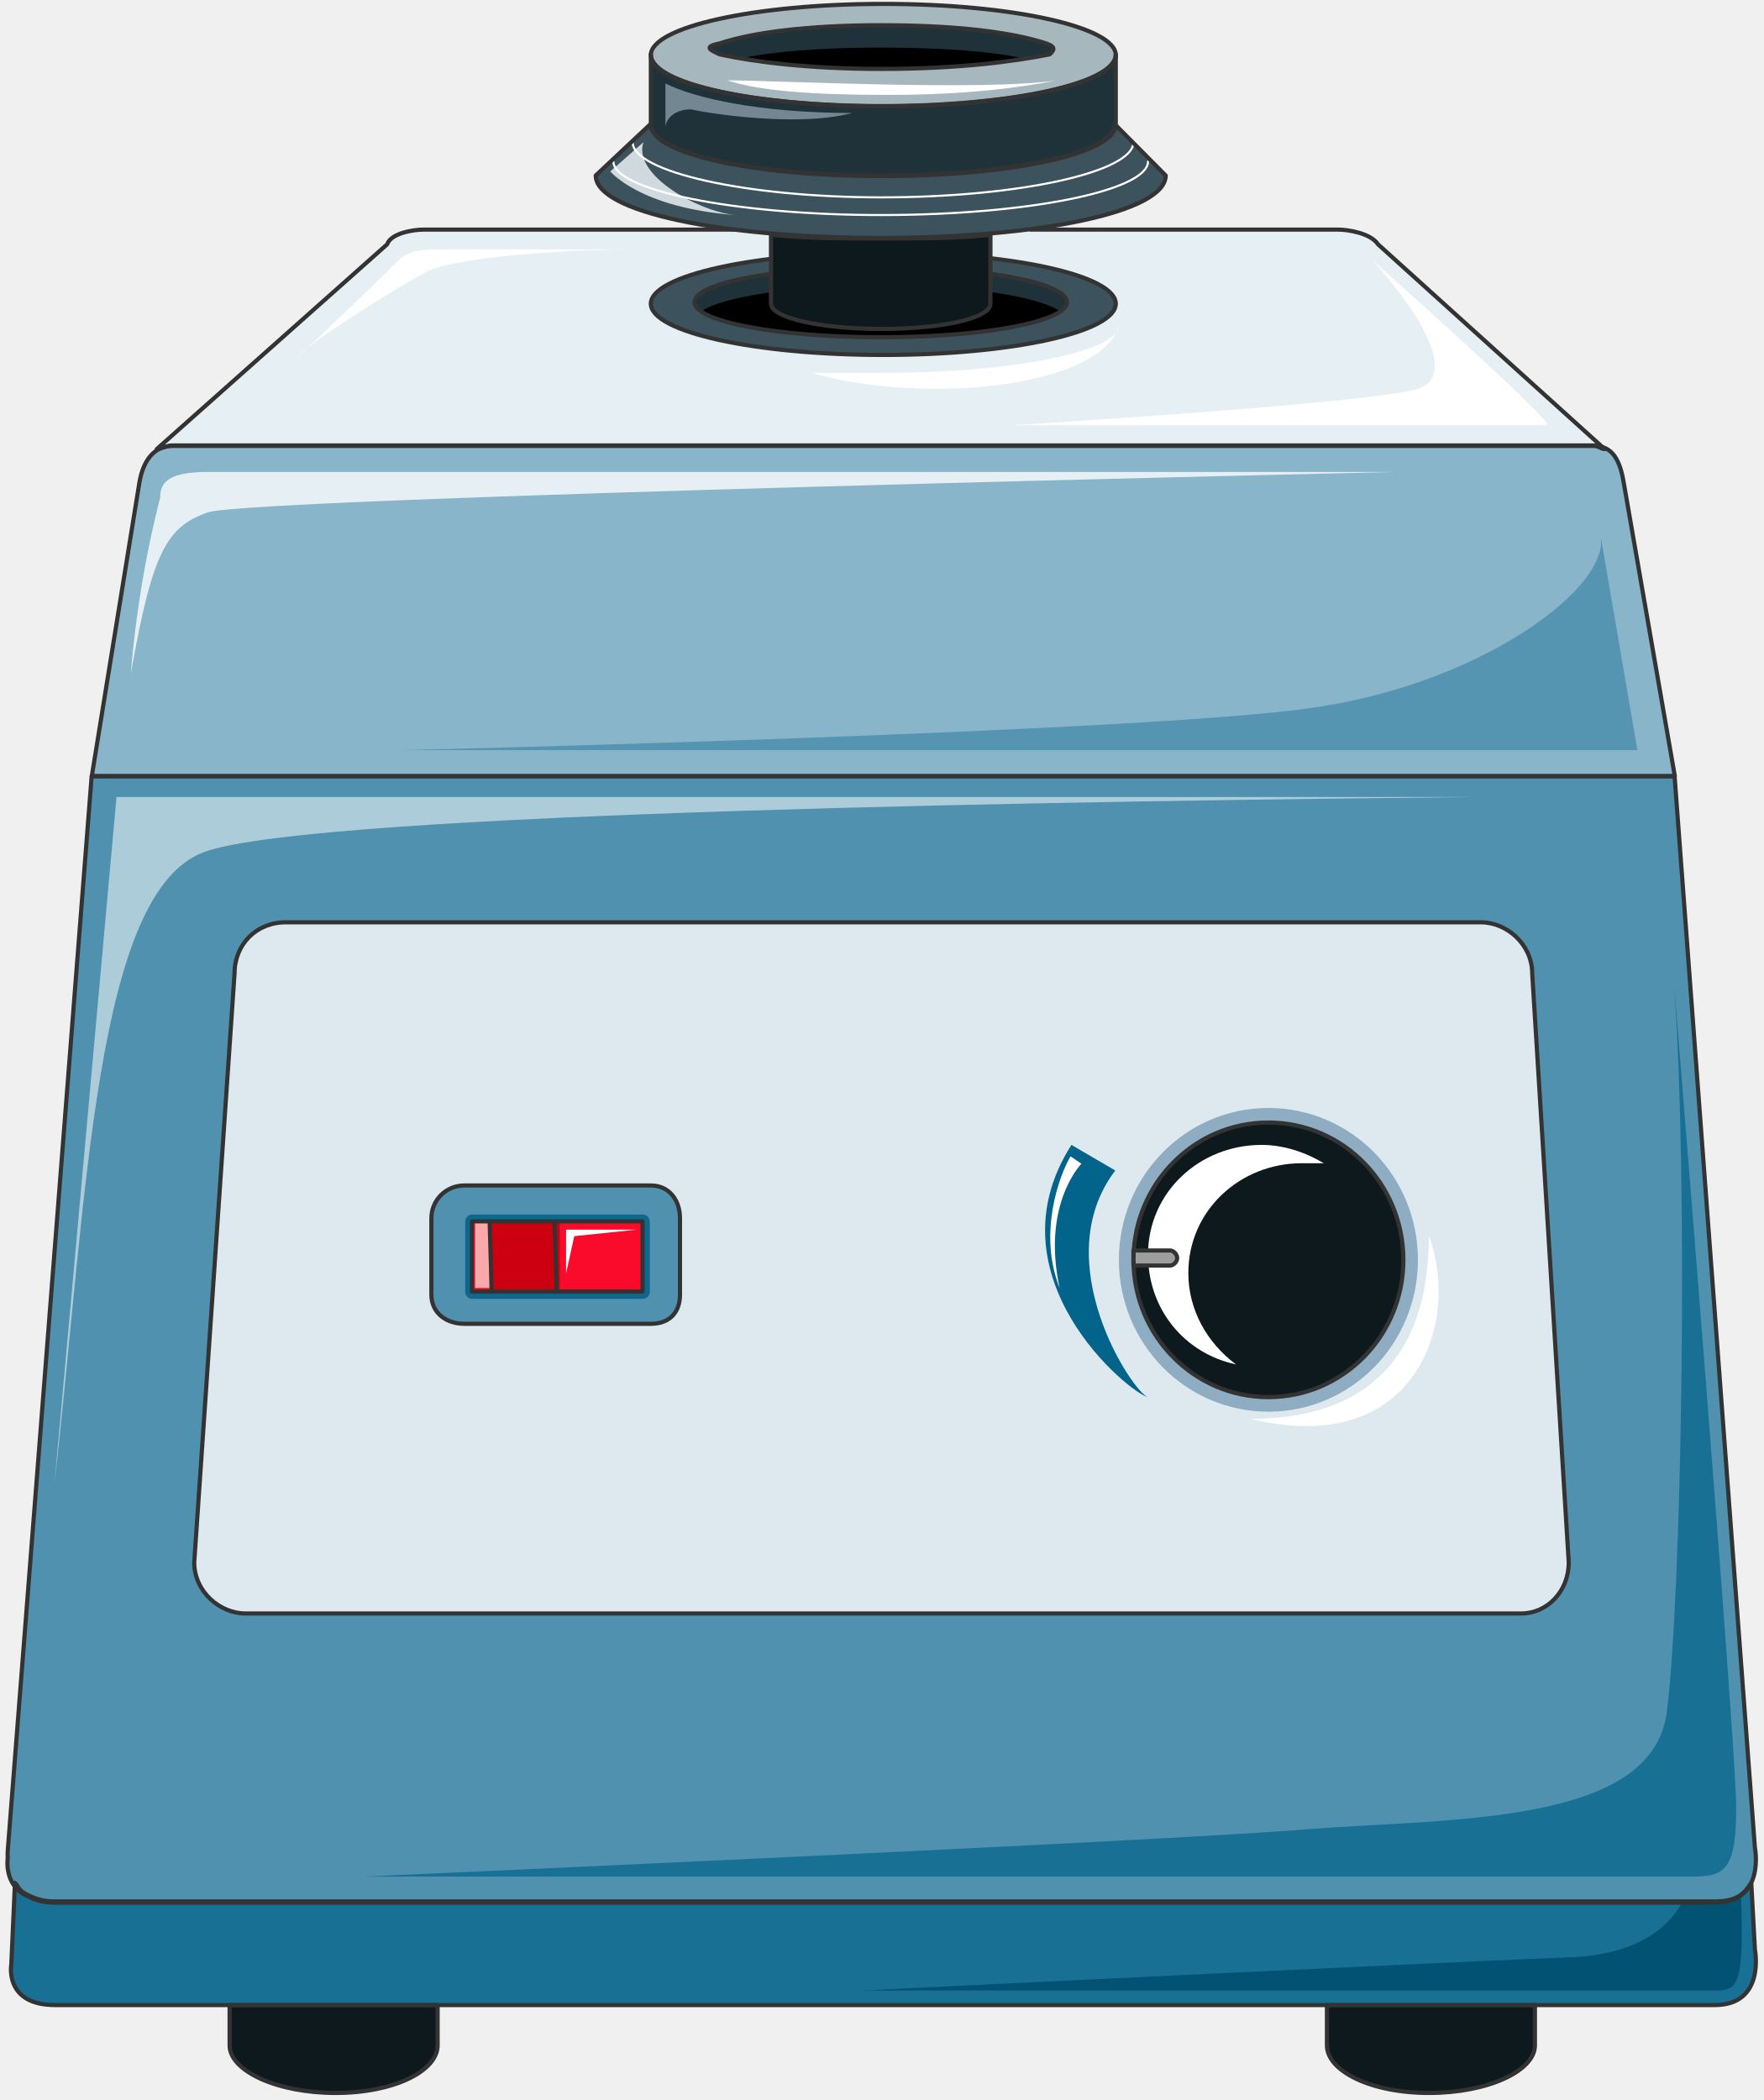
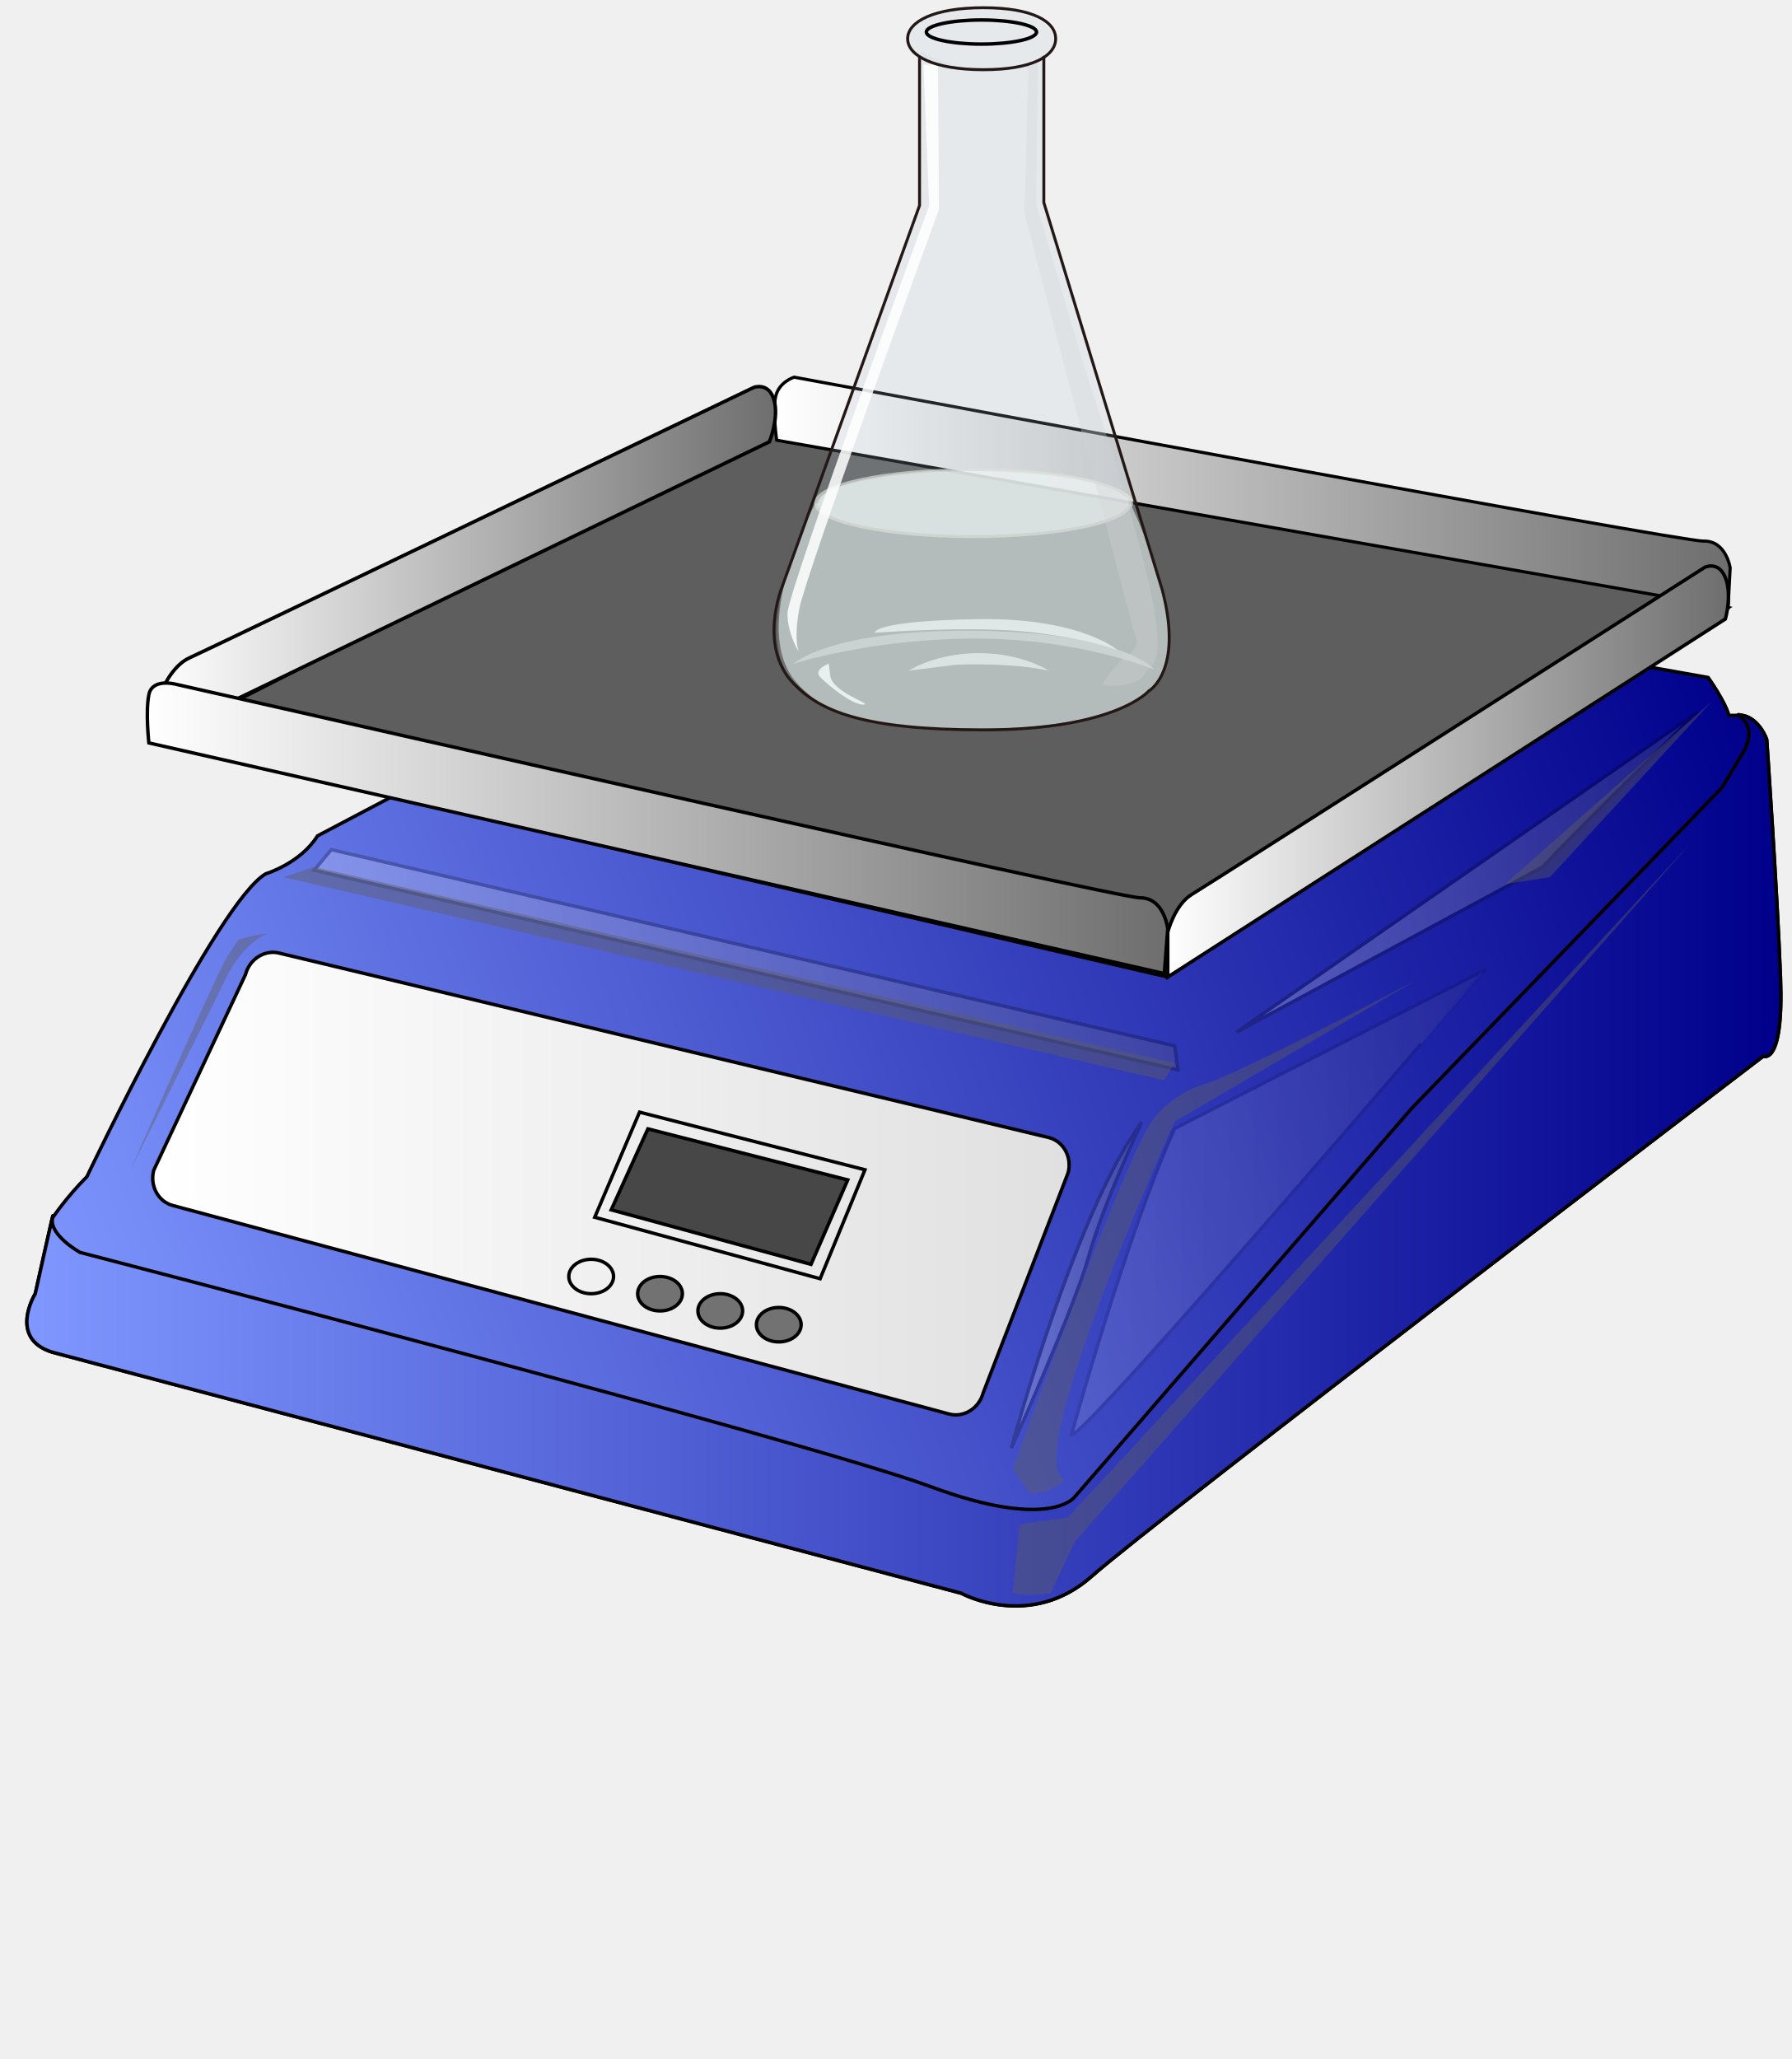
- <svg xmlns="http://www.w3.org/2000/svg" version="1.0" viewBox="0 0 271.143 322.847">
-   <defs>
-     <clipPath clipPathUnits="userSpaceOnUse" id="a">
-       <path d="M.16-.32h270.796v323.084H.16z" />
-     </clipPath>
-   </defs>
-   <path clip-path="url(#a)" d="M3.978 291.383c1.119.56 2.258 1.12 4.497 1.12H263.62c7.855 0 6.176-8.415 6.176-8.415l-12.352-164.76H14.091L1.18 284.648v1.119s-.58 3.937 2.799 5.616z" fill="#4f91af" fill-rule="evenodd" fill-opacity="1" stroke="none" />
-   <path d="M35.299 308.253v6.196c0 3.938 7.295 7.316 16.29 7.316 8.974 0 15.69-3.378 15.69-7.316v-6.196H35.3zM203.996 308.253v6.196c0 3.938 6.736 7.316 15.71 7.316 8.995 0 16.271-3.378 16.271-7.316v-6.196h-31.98z" fill="#0e191e" fill-rule="evenodd" fill-opacity="1" stroke="none" />
-   <path d="M36.058 149.67c0-4.498 3.358-7.876 7.855-7.876h183.789c3.918 0 7.855 3.378 7.855 7.875l5.617 90.525c0 4.498-3.358 7.856-7.296 7.856H37.738c-3.938 0-7.876-3.358-7.876-7.856l6.196-90.525z" fill="#dde9ef" fill-rule="evenodd" fill-opacity="1" stroke="none" />
-   <path d="M174.254 193.683c0-11.653 9.295-21.108 20.748-21.108 11.473 0 20.747 9.455 20.747 21.108 0 11.673-9.274 21.107-20.747 21.107-11.453 0-20.748-9.434-20.748-21.107" fill="none" stroke="#8fadc2" stroke-width="4.477px" stroke-linecap="round" stroke-linejoin="round" stroke-miterlimit="4" stroke-dasharray="none" stroke-opacity="1" />
-   <path d="M245.131 68.558H26.484c-2.798 0-4.497 2.26-5.057 5.657l-7.316 45.113h243.373l-7.855-45.113c-.56-3.398-1.7-5.657-4.498-5.657z" fill="#88b5c9" fill-rule="evenodd" fill-opacity="1" stroke="none" />
-   <path d="M174.254 193.683c0-11.653 9.295-21.108 20.748-21.108 11.473 0 20.747 9.455 20.747 21.108 0 11.673-9.274 21.107-20.747 21.107-11.453 0-20.748-9.434-20.748-21.107z" fill="#0e191e" fill-rule="evenodd" fill-opacity="1" stroke="none" />
-   <path d="M26.364 68.478h218.648c.56 0 1.119.56 1.678.56l-34.838-31.48c-1.12-1.68-4.498-2.26-6.177-2.26H65.141c-1.68 0-5.057.58-5.617 2.26l-35.419 31.48c.58 0 1.7-.56 2.259-.56z" fill="#e6f0f4" fill-rule="evenodd" fill-opacity="1" stroke="none" />
-   <path clip-path="url(#a)" d="M269.237 289.465c-1.12 1.719-2.239 2.858-5.617 2.858H8.475c-2.239 0-3.378-.58-4.497-1.14-1.12-.58-1.12-1.139-1.68-1.718l-.56 12.532s-1.138 6.256 6.737 6.256H263.62c7.855 0 6.176-8.535 6.176-8.535l-.56-10.253z" fill="#187095" fill-rule="evenodd" fill-opacity="1" stroke="none" />
-   <path d="M179.851 192.243h-5.597v2.32h5.597c.56 0 1.12-.58 1.12-1.16s-.56-1.16-1.12-1.16zM104.537 187.286c0-2.798-1.68-5.036-4.478-5.036H71.397c-2.819 0-5.077 2.238-5.077 5.036v11.753c0 2.799 2.258 4.478 5.077 4.478h28.662c2.799 0 4.478-1.68 4.478-4.478v-11.753z" fill="#4f91af" fill-rule="evenodd" fill-opacity="1" stroke="none" />
-   <path d="M72.596 187.806H98.82V198.6H72.596z" fill="none" stroke="#10678d" stroke-width="2.159px" stroke-linecap="round" stroke-linejoin="round" stroke-miterlimit="4" stroke-dasharray="none" stroke-opacity="1" />
-   <path d="M72.556 187.766v10.794H98.78v-10.794H72.556z" fill="#fa0b2b" fill-rule="evenodd" fill-opacity="1" stroke="none" />
-   <path d="M100.06 8.475C100.06 4.137 116.07.6 135.797.6c19.748 0 35.738 3.537 35.738 7.875 0 4.357-15.99 7.875-35.738 7.875-19.728 0-35.739-3.518-35.739-7.875z" fill="#a7b7be" fill-rule="evenodd" fill-opacity="1" stroke="none" />
-   <path d="M100.06 46.692c0-4.338 16.01-7.876 35.738-7.876 19.748 0 35.738 3.538 35.738 7.876 0 4.357-15.99 7.875-35.738 7.875-19.728 0-35.739-3.518-35.739-7.875z" fill="#3c525c" fill-rule="evenodd" fill-opacity="1" stroke="none" />
-   <path d="M124.764 57.325h11.254c19.688 0 35.998-3.338 35.998-7.235-2.799 9.454-29.802 12.232-47.252 7.235z" fill="#fff" fill-rule="evenodd" fill-opacity="1" stroke="none" />
-   <path d="M106.775 46.452c0-2.978 12.833-5.397 28.623-5.397 15.81 0 28.623 2.419 28.623 5.397 0 2.998-12.813 5.397-28.623 5.397-15.79 0-28.623-2.399-28.623-5.397z" fill="#1f323a" fill-rule="evenodd" fill-opacity="1" stroke="none" />
-   <path d="M107.815 47.851c3.378 2.299 14.65 3.998 27.583 3.998 13.512 0 24.205-1.7 27.583-3.998-3.378-2.279-14.071-3.998-27.583-3.998-12.932 0-24.205 1.72-27.583 3.998z" fill="#000" fill-rule="evenodd" fill-opacity="1" stroke="none" />
-   <path d="M110.633 6.676c5.077-1.679 13.532-2.798 24.825-2.798 11.833 0 20.288 1.119 25.365 2.798 1.679.56 1.119 1.12.56 1.679-5.637 1.12-14.092 2.239-25.925 2.239-11.293 0-19.748-1.12-24.825-2.24-1.12-.559-2.818-1.118 0-1.678z" fill="#1f323a" fill-rule="evenodd" fill-opacity="1" stroke="none" />
-   <path d="M157.225 8.955c-5.037-1.08-12.333-1.64-21.867-1.64-8.955 0-16.25.56-21.307 1.64 5.057 1.099 12.352 1.639 21.307 1.639 9.534 0 16.83-.54 21.867-1.64z" fill="#000" fill-rule="evenodd" fill-opacity="1" stroke="none" />
-   <path d="M100.06 19.128c0 4.538 15.77 7.936 35.458 7.936 19.708 0 36.018-3.398 36.018-7.936V8.355c0 4.537-16.31 7.955-36.018 7.955-19.688 0-35.459-3.418-35.459-7.955v10.773z" fill="#1f323a" fill-rule="evenodd" fill-opacity="1" stroke="none" />
-   <path d="M100.02 19.068c0 4.538 15.73 7.916 35.378 7.916 19.668 0 35.958-3.378 35.958-7.916l7.855 7.916c0 5.656-19.648 9.594-43.813 9.594-24.145 0-43.814-3.938-43.814-9.594l8.435-7.916z" fill="#3c525c" fill-rule="evenodd" fill-opacity="1" stroke="none" />
-   <path d="M20.108 103.577c1.14-14.091 3.937-24.805 4.517-27.063 0-2.259 1.12-3.958 7.296-3.958H214.71S38.117 76.514 31.92 78.772c-6.176 2.259-8.434 5.637-11.812 24.805z" fill="#e6f0f4" fill-rule="evenodd" fill-opacity="1" stroke="none" />
-   <path d="M46.092 54.567c9.015-8.395 14.072-13.432 15.75-15.11 2.26-1.12 2.819-1.12 8.995-1.12h26.424c-9.554 0-26.984 1.12-31.48 3.358-4.498 2.238-18.55 11.193-19.689 12.872z" fill="#fff" fill-rule="evenodd" fill-opacity="1" stroke="none" />
-   <path d="M61.843 115.33h189.884l-5.616-32.78c1.14 7.915-17.97 22.047-42.694 26.004-22.467 3.958-141.574 6.776-141.574 6.776z" fill="#5595b2" fill-rule="evenodd" fill-opacity="1" stroke="none" />
-   <path d="m8.355 228.302 9.554-105.776h209.033c-56.745.58-178.691 2.258-195.541 8.455-16.85 6.176-17.99 52.888-23.046 97.32z" fill="#adccda" fill-rule="evenodd" fill-opacity="1" stroke="none" />
-   <path d="M56.086 288.505h204.096c5.057 0 6.736-1.12 6.736-10.673 0-9.555-9.554-126.524-9.554-126.524 2.259 30.942 1.14 94.483-1.12 111.912-2.238 17.43-33.18 16.29-55.106 17.99-19.108 1.679-145.052 7.295-145.052 7.295z" fill="#187095" fill-rule="evenodd" fill-opacity="1" stroke="none" />
-   <path d="M162.502 12.353c-5.617 1.119-14.072 2.238-25.905 2.238-11.253 0-19.708-.56-24.785-2.238 7.336 0 39.436 1.678 50.69 0z" fill="#fff" fill-rule="evenodd" fill-opacity="1" stroke="none" />
-   <path d="M102.298 19.628v-6.796c4.517 2.279 14.651 4.537 28.703 4.537-8.435 2.26-22.507 0-24.745-.56-2.819 0-3.958 1.7-3.958 2.82z" fill="#728791" fill-rule="evenodd" fill-opacity="1" stroke="none" />
-   <path d="m98.92 21.867-5.097 4.477s4.517 5.597 19.189 6.716c-5.637-.56-15.79-6.156-14.092-11.193z" fill="#d0d9dd" fill-rule="evenodd" fill-opacity="1" stroke="none" />
-   <path d="M155.786 65.36h82.03c1.679 0-26.964-25.504-26.964-25.504 6.736 7.375 13.492 17.57 7.296 19.848-6.176 2.258-62.362 5.656-62.362 5.656zM192.243 218.128c17.91 0 27.424-9.554 27.424-28.123 5.037 13.512-2.239 34.3-27.424 28.123zM182.69 195.701c0-9.554 7.894-16.87 17.449-16.87h3.378c-2.799-1.678-6.177-2.818-9.555-2.818-9.574 0-17.469 7.316-17.469 16.87 0 8.435 5.637 15.19 13.512 16.87-4.497-3.358-7.316-8.435-7.316-14.052z" fill="#fff" fill-rule="evenodd" fill-opacity="1" stroke="none" />
-   <path d="M73.036 187.766V198h2.238v-10.234h-2.238z" fill="#fba8ab" fill-rule="evenodd" fill-opacity="1" stroke="none" />
-   <path d="M75.274 187.766v10.794h10.794v-10.794H75.274z" fill="#cd0011" fill-rule="evenodd" fill-opacity="1" stroke="none" />
-   <path d="M87.027 195.761v-6.716h10.794l-9.535 1-1.259 5.716z" fill="#fff" fill-rule="evenodd" fill-opacity="1" stroke="none" />
-   <path d="M267.638 291.224c-1.12.58-2.239 1.139-3.938 1.139h-5.057c-1.14 2.278-5.077 7.975-16.89 8.535-16.33.58-109.233 5.117-109.233 5.117h130.62c3.938 0 5.057 0 4.498-14.791z" fill="#025273" fill-rule="evenodd" fill-opacity="1" stroke="none" />
-   <path d="M179.851 192.243h-5.597v2.32h5.597c.56 0 1.12-.58 1.12-1.16s-.56-1.16-1.12-1.16z" fill="#9e9e9e" fill-rule="evenodd" fill-opacity="1" stroke="none" />
-   <path d="M179.851 192.243h-5.597v2.32h5.597c.56 0 1.12-.58 1.12-1.16s-.56-1.16-1.12-1.16" fill="none" stroke="#333" stroke-width=".64px" stroke-linecap="round" stroke-linejoin="round" stroke-miterlimit="4" stroke-dasharray="none" stroke-opacity="1" />
-   <path d="M176.493 24.825c0 4.397-18.01 8.235-41.095 8.235-22.506 0-41.095-3.838-41.095-8.235" fill="none" stroke="#fff" stroke-width=".32px" stroke-linecap="round" stroke-linejoin="round" stroke-miterlimit="4" stroke-dasharray="none" stroke-opacity="1" />
-   <path d="M174.254 21.867c0 4.537-17.41 8.475-38.776 8.475-20.788 0-38.217-3.938-38.217-8.475" fill="none" stroke="#fff" stroke-width=".32px" stroke-linecap="round" stroke-linejoin="round" stroke-miterlimit="4" stroke-dasharray="none" stroke-opacity="1" />
-   <path d="M35.299 308.253v6.196c0 3.938 7.295 7.316 16.29 7.316 8.974 0 15.69-3.378 15.69-7.316v-6.196H35.3zM203.996 308.253v6.196c0 3.938 6.736 7.316 15.71 7.316 8.995 0 16.271-3.378 16.271-7.316v-6.196h-31.98zM36.058 149.67c0-4.498 3.358-7.876 7.855-7.876h183.789c3.918 0 7.855 3.378 7.855 7.875l5.617 90.525c0 4.498-3.358 7.856-7.296 7.856H37.738c-3.938 0-7.876-3.358-7.876-7.856l6.196-90.525zM245.131 68.558H26.484c-2.798 0-4.497 2.26-5.057 5.657l-7.316 45.113h243.373l-7.855-45.113c-.56-3.398-1.7-5.657-4.498-5.657" fill="none" stroke="#333" stroke-width=".64px" stroke-linecap="round" stroke-linejoin="round" stroke-miterlimit="4" stroke-dasharray="none" stroke-opacity="1" />
-   <path d="M174.254 193.683c0-11.653 9.295-21.108 20.748-21.108 11.473 0 20.747 9.455 20.747 21.108 0 11.673-9.274 21.107-20.747 21.107-11.453 0-20.748-9.434-20.748-21.107" fill="none" stroke="#333" stroke-width=".64px" stroke-linecap="round" stroke-linejoin="round" stroke-miterlimit="4" stroke-dasharray="none" stroke-opacity="1" />
-   <path d="M176.493 214.79c-2.239-.56-15.71-20.788-5.037-34.84l-6.736-3.937c-12.932 20.248 8.975 38.217 11.773 38.777z" fill="#02638b" fill-rule="evenodd" fill-opacity="1" stroke="none" />
-   <path d="M112.932 35.299H65.14c-1.68 0-5.057.58-5.617 2.258L24.105 69.038c.58 0 1.7-.56 2.259-.56h218.648c.56 0 1.119.56 1.678.56l-34.838-31.48s0 0 0 0c-1.12-1.68-4.498-2.26-6.177-2.26h-47.231" fill="none" stroke="#333" stroke-width=".64px" stroke-linecap="round" stroke-linejoin="round" stroke-miterlimit="4" stroke-dasharray="none" stroke-opacity="1" />
-   <path clip-path="url(#a)" d="M3.978 291.383c1.119.56 2.258 1.12 4.497 1.12H263.62c7.855 0 6.176-8.415 6.176-8.415s0 0 0 0l-12.352-164.76H14.091L1.18 284.648v1.119s-.58 3.937 2.799 5.616" fill="none" stroke="#333" stroke-width=".64px" stroke-linecap="round" stroke-linejoin="round" stroke-miterlimit="4" stroke-dasharray="none" stroke-opacity="1" />
-   <path clip-path="url(#a)" d="M269.237 289.465c-1.12 1.719-2.239 2.858-5.617 2.858h-3.937s0 0 0 0H8.475c-2.239 0-3.378-.58-4.497-1.14-1.12-.58-1.12-1.139-1.68-1.718l-.56 12.532s-1.138 6.256 6.737 6.256H263.62c7.855 0 6.176-8.535 6.176-8.535l-.56-10.253z" fill="none" stroke="#333" stroke-width=".64px" stroke-linecap="round" stroke-linejoin="round" stroke-miterlimit="4" stroke-dasharray="none" stroke-opacity="1" />
-   <path d="M104.537 187.286c0-2.798-1.68-5.036-4.478-5.036H71.397c-2.819 0-5.077 2.238-5.077 5.036v11.753c0 2.799 2.258 4.478 5.077 4.478h28.662c2.799 0 4.478-1.68 4.478-4.478v-11.753z" fill="none" stroke="#333" stroke-width=".64px" stroke-linecap="round" stroke-linejoin="round" stroke-miterlimit="4" stroke-dasharray="none" stroke-opacity="1" />
-   <path d="M72.556 187.766H98.78v10.794H72.556zM85.268 187.766l.32 10.794M75.274 187.766l.32 10.794M100.06 8.475C100.06 4.137 116.07.6 135.797.6c19.748 0 35.738 3.537 35.738 7.875 0 4.357-15.99 7.875-35.738 7.875-19.728 0-35.739-3.518-35.739-7.875M100.06 46.692c0-4.338 16.01-7.876 35.738-7.876 19.748 0 35.738 3.538 35.738 7.876 0 4.357-15.99 7.875-35.738 7.875-19.728 0-35.739-3.518-35.739-7.875" fill="none" stroke="#333" stroke-width=".64px" stroke-linecap="round" stroke-linejoin="round" stroke-miterlimit="4" stroke-dasharray="none" stroke-opacity="1" />
-   <path d="M106.775 46.452c0-2.978 12.833-5.397 28.623-5.397 15.81 0 28.623 2.419 28.623 5.397 0 2.998-12.813 5.397-28.623 5.397-15.79 0-28.623-2.399-28.623-5.397M110.633 6.676c5.077-1.679 13.532-2.798 24.825-2.798 11.833 0 20.288 1.119 25.365 2.798 1.679.56 1.119 1.12.56 1.679-5.637 1.12-14.092 2.239-25.925 2.239-11.293 0-19.748-1.12-24.825-2.24-1.12-.559-2.818-1.118 0-1.678" fill="none" stroke="#333" stroke-width=".64px" stroke-linecap="round" stroke-linejoin="round" stroke-miterlimit="4" stroke-dasharray="none" stroke-opacity="1" />
-   <path d="M100.06 19.128c0 4.538 15.77 7.936 35.458 7.936 19.708 0 36.018-3.398 36.018-7.936V8.355c0 4.537-16.31 7.955-36.018 7.955-19.688 0-35.459-3.418-35.459-7.955v10.773z" fill="none" stroke="#333" stroke-width=".64px" stroke-linecap="round" stroke-linejoin="round" stroke-miterlimit="4" stroke-dasharray="none" stroke-opacity="1" />
-   <path d="M100.02 19.068c0 4.538 15.73 7.916 35.378 7.916 19.668 0 35.958-3.378 35.958-7.916l7.855 7.916c0 5.656-19.648 9.594-43.813 9.594-24.145 0-43.814-3.938-43.814-9.594l8.435-7.916z" fill="none" stroke="#333" stroke-width=".64px" stroke-linecap="round" stroke-linejoin="round" stroke-miterlimit="4" stroke-dasharray="none" stroke-opacity="1" />
-   <path d="M118.528 36.098v10.594c0 2.218 7.875 3.877 16.87 3.877 9.574 0 16.87-1.659 16.87-3.877V36.098c-5.057.56-10.674.56-16.87.56-5.617 0-11.233 0-16.87-.56z" fill="#0e191e" fill-rule="evenodd" fill-opacity="1" stroke="none" />
-   <path d="M118.528 36.098v10.594c0 2.218 7.875 3.877 16.87 3.877 9.574 0 16.87-1.659 16.87-3.877V36.098c-5.057.56-10.674.56-16.87.56-5.617 0-11.233 0-16.87-.56" fill="none" stroke="#333" stroke-width=".64px" stroke-linecap="round" stroke-linejoin="round" stroke-miterlimit="4" stroke-dasharray="none" stroke-opacity="1" />
-   <path d="M162.901 198c-3.358-8.415 0-17.41 1.68-20.228l1.678 1.14s-6.156 6.176-3.358 19.088z" fill="#fff" fill-rule="evenodd" fill-opacity="1" stroke="none" />
+ <svg xmlns="http://www.w3.org/2000/svg" width="463.8" height="532.969" viewBox="0 0 463.8 532.969" xml:space="preserve">
+   <linearGradient id="a" gradientUnits="userSpaceOnUse" x1="87.465" y1="616.613" x2="534.102" y2="454.05" gradientTransform="translate(-73.617 -254.014)">
+     <stop offset="0" stop-color="#7f97ff" />
+     <stop offset="1" stop-color="#00008b" />
+   </linearGradient>
+   <path fill="url(#a)" stroke="#000" stroke-width=".891" d="M 13.584 315.273 C 13.584 315.273 17.148 309.925 22.495 304.579 C 22.495 304.579 56.356 233.292 68.831 226.164 C 68.831 226.164 77.742 223.49 82.197 216.361 L 231.009 137.946 L 442.197 175.371 C 442.197 175.371 446.652 181.609 447.543 185.174 L 451.107 185.174 C 455.563 186.065 457.345 191.411 457.345 191.411 C 457.345 191.411 460.018 229.727 460.909 252.896 C 461.8 276.064 456.453 273.391 456.453 273.391 C 456.453 273.391 298.732 393.687 282.692 407.944 C 266.652 422.201 248.832 412.399 248.832 412.399 L 13.584 350.024 C 2 346.46 9.128 334.876 9.128 334.876 C 9.128 334.876 14.475 310.816 13.584 315.272" />
+   <path fill="#5e5e5e" stroke="#000" stroke-width=".904" d="M 447.346 157.313 L 302.296 252.896 L 40.259 191.997 L 199.283 111.278 Z" />
+   <linearGradient id="b" gradientUnits="userSpaceOnUse" x1="80.576" y1="554.339" x2="534.626" y2="554.339" gradientTransform="translate(-73.617 -254.014)">
+     <stop offset="0" stop-color="#7f97ff" />
+     <stop offset="1" stop-color="#00008b" />
+   </linearGradient>
+   <path fill="url(#b)" stroke="#000" stroke-width=".891" d="M 13.584 350.024 L 248.831 412.4 C 248.831 412.4 266.651 422.202 282.691 407.945 C 298.731 393.687 456.453 273.391 456.453 273.391 C 456.453 273.391 461.8 276.064 460.909 252.896 C 460.017 229.727 457.345 191.411 457.345 191.411 C 457.345 191.411 455.563 186.064 451.107 185.174 C 446.652 184.282 456.454 186.065 451.107 194.976 L 445.761 203.887 L 365.563 286.758 L 278.237 387.449 C 278.237 387.449 272 396.36 240.811 384.776 C 209.623 373.191 20.713 324.181 20.713 324.181 C 20.713 324.181 12.693 319.726 13.585 315.271 C 14.476 310.815 9.129 334.875 9.129 334.875 C 9.129 334.875 2 346.459 13.584 350.024 Z" />
+   <linearGradient id="c" gradientUnits="userSpaceOnUse" x1="274.111" y1="381.486" x2="521.506" y2="381.486" gradientTransform="translate(-73.617 -254.014)">
+     <stop offset="0" stop-color="#fff" />
+     <stop offset="1" stop-color="#6e6e6e" />
+   </linearGradient>
+   <path fill="url(#c)" stroke="#000" stroke-width=".814" d="M 201.064 113.951 L 447.346 157.312 L 447.889 146.998 C 447.889 146.998 446.851 139.898 441 140.063 C 435.15 140.23 231.653 102.436 231.653 102.436 L 205.586 97.631 C 205.586 97.631 201.473 98.887 200.749 102.869 C 200.027 106.851 201.064 113.951 201.064 113.951 Z" />
+   <linearGradient id="d" gradientUnits="userSpaceOnUse" x1="375.913" y1="453.714" x2="521.061" y2="453.714" gradientTransform="translate(-73.617 -254.014)">
+     <stop offset="0" stop-color="#fff" />
+     <stop offset="1" stop-color="#6e6e6e" />
+   </linearGradient>
+   <path fill="url(#d)" stroke="#000" stroke-width=".891" d="M 446.652 160.223 L 302.296 252.896 L 302.296 241.313 C 302.296 241.313 304.078 234.184 308.533 231.51 C 312.988 228.837 441.304 146.857 441.304 146.857 C 441.304 146.857 444.868 145.075 446.651 149.53 C 448.434 153.985 446.652 160.223 446.652 160.223 Z" />
+   <linearGradient id="e" gradientUnits="userSpaceOnUse" x1="113.876" y1="399.599" x2="274.385" y2="399.599" gradientTransform="translate(-73.617 -254.014)">
+     <stop offset="0" stop-color="#fff" />
+     <stop offset="1" stop-color="#6e6e6e" />
+   </linearGradient>
+   <path fill="url(#e)" stroke="#000" stroke-width=".913" d="M 199.169 114.357 L 40.259 191.107 L 41.577 179.421 C 41.577 179.421 44.22 172.437 49.103 170.256 C 53.986 168.075 195.194 100.255 195.194 100.255 C 195.194 100.255 199.061 98.87 200.385 103.571 C 201.71 108.272 199.169 114.357 199.169 114.357 Z" />
+   <linearGradient id="f" gradientUnits="userSpaceOnUse" x1="113.15" y1="560.39" x2="350.383" y2="560.39" gradientTransform="translate(-73.617 -254.014)">
+     <stop offset="0" stop-color="#fff" />
+     <stop offset="1" stop-color="#e0e0e0" />
+   </linearGradient>
+   <path fill="url(#f)" stroke="#000" stroke-width=".891" d="M 254.533 360.488 C 253.476 364.538 249.536 367.016 245.731 366.024 L 44.771 312.055 C 40.966 311.062 38.739 306.975 39.795 302.927 L 63.548 252.263 C 64.604 248.214 68.545 245.735 72.349 246.728 L 271.527 294.458 C 275.332 295.45 277.56 299.538 276.504 303.586 Z" />
+   <g transform="translate(-73.617 -254.014)">
+     <path opacity=".61" fill="#d2d2d3" d="M 372.492 427.355 C 372.492 427.355 364.951 417.803 326.742 417.3 C 288.533 416.798 278.982 425.847 278.982 425.847 C 278.982 425.847 299.091 419.31 326.239 419.31 C 353.387 419.31 372.492 427.355 372.492 427.355 Z" />
+     <path opacity=".85" fill="#fff" d="M 300.096 417.803 C 300.096 417.803 326.239 415.792 341.824 417.803 C 357.41 419.814 362.939 422.328 362.939 422.328 C 362.939 422.328 353.387 413.781 326.239 414.284 C 299.091 414.787 300.096 417.803 300.096 417.803 Z" />
+     <path fill="#fff" d="M 288.031 425.847 C 288.031 425.847 284.009 427.355 286.02 429.366 C 288.031 431.377 294.064 436.405 297.081 436.405 C 300.098 436.405 289.036 433.388 288.534 428.864 C 288.031 424.339 288.031 425.847 288.031 425.847 Z" />
+     <path opacity=".76" fill="#fff" d="M 308.894 427.607 L 320.96 426.098 C 320.96 426.098 334.534 425.343 345.091 427.607 C 345.091 427.607 338.304 423.081 326.993 423.081 C 315.681 423.081 308.894 427.607 308.894 427.607 Z" />
+     <path fill="#ecf5ec" d="M 366.67 385.266 C 366.855 384.931 366.96 384.591 366.96 384.245 C 366.96 379.454 348.729 375.573 326.238 375.573 C 303.747 375.573 285.516 379.455 285.516 384.245 L 284.762 384.245 C 284.762 384.245 267.156 416.049 279.724 430.585 C 286.251 438.133 295.823 442.649 326.994 442.649 C 361.181 442.649 369.727 433.594 369.727 433.594 C 369.727 433.594 386.298 428.435 366.67 385.266 Z" opacity=".6" />
+     <ellipse opacity=".67" fill="#f9fbf8" stroke="#e5e4d7" stroke-width=".754" cx="325.484" cy="384.245" rx="40.722" ry="8.671" />
+     <path fill="#b6ccd9" d="M 374.754 406.497 L 344.087 306.201 L 344.087 268.243 C 344.087 268.243 340.013 272.014 329.513 272.014 C 319.013 272.014 311.91 267.238 311.91 267.238 L 311.91 306.954 L 276.216 405.994 C 276.216 405.994 271.691 424.094 279.232 430.629 C 286.773 437.164 297.332 442.695 328.502 442.695 C 362.689 442.695 371.235 432.639 371.235 432.639 C 371.235 432.639 380.284 427.613 374.754 406.497 Z" opacity=".19" />
+     <path opacity=".85" fill="#fff" d="M 312.664 270.75 L 314.172 307.2 C 314.172 307.2 277.473 407.246 277.473 412.776 C 277.473 418.305 280.489 422.83 280.489 422.83 C 280.489 422.83 278.981 420.316 280.489 411.769 C 281.997 403.223 316.686 308.205 316.686 308.205 L 316.434 270.75 Z" />
+     <path opacity=".31" fill="#d2d2d3" d="M 339.813 272.51 L 339.785 273.515 L 338.808 309.21 L 366.96 416.797 C 366.96 416.797 369.475 421.321 365.955 423.332 C 362.435 425.343 358.917 431.376 358.917 431.376 C 358.917 431.376 367.965 432.382 369.978 428.36 C 371.989 424.339 381.54 430.37 354.895 350.937 L 341.824 306.696 L 342.327 270.498 L 339.311 271 Z" />
+     <path fill="none" stroke="#231815" stroke-width=".754" d="M 343.835 268.488 L 343.835 306.446 L 374.501 406.743 C 380.032 427.858 370.983 432.884 370.983 432.884 C 370.983 432.884 362.435 442.94 328.249 442.94 C 297.08 442.94 285.843 438.12 278.981 430.875 C 269.932 421.323 275.964 406.241 275.964 406.241 L 311.659 307.201 L 311.659 268.483" />
+     <path opacity=".19" fill="#b6ccd9" d="M 346.398 264.534 C 346.398 268.963 341.481 272.554 328.685 272.554 C 315.89 272.554 308.081 268.964 308.081 264.534 C 308.081 260.104 314.89 256.514 327.685 256.514 C 340.481 256.514 346.398 260.105 346.398 264.534 Z" />
+     <ellipse fill="none" stroke="#000" stroke-width=".904" cx="327.685" cy="262.307" rx="14.257" ry="3.119" />
+   </g>
+   <linearGradient id="g" gradientUnits="userSpaceOnUse" x1="154.924" y1="502.455" x2="378.586" y2="502.455">
+     <stop offset="0" stop-color="#fff" />
+     <stop offset="1" stop-color="#6e6e6e" />
+   </linearGradient>
+   <path opacity=".23" fill="url(#g)" stroke="#000" stroke-width=".891" transform="translate(-73.617 -254.014)" d="M 377.696 524.731 L 159.379 473.939 L 154.924 479.286 L 378.586 530.969 Z" />
+   <path opacity=".42" fill="#5e5e5e" d="M 304.079 275.173 L 81.307 224.381 L 73.287 227.054 L 301.405 279.628 Z" />
+   <linearGradient id="h" gradientUnits="userSpaceOnUse" x1="350.962" y1="565.286" x2="457.893" y2="565.286" gradientTransform="translate(-73.617 -254.014)">
+     <stop offset="0" stop-color="#fff" />
+     <stop offset="1" stop-color="#6e6e6e" />
+   </linearGradient>
+   <path opacity=".12" fill="url(#h)" stroke="#000" stroke-width=".891" d="M 277.345 371.41 C 277.345 371.41 291.603 319.726 304.078 292.103 L 384.275 251.113 C 384.276 251.113 280.019 373.192 277.345 371.41 Z" />
+   <linearGradient id="i" gradientUnits="userSpaceOnUse" x1="393.735" y1="479.731" x2="513.14" y2="479.731" gradientTransform="translate(-73.617 -254.014)">
+     <stop offset="0" stop-color="#fff" />
+     <stop offset="1" stop-color="#6e6e6e" />
+   </linearGradient>
+   <path opacity=".23" fill="url(#i)" stroke="#000" stroke-width=".891" d="M 320.118 267.153 L 322.941 265.193 L 439.523 184.281 C 439.523 184.281 408.335 214.578 399.424 224.381 Z" />
+   <path fill="#474747" stroke="#000" stroke-width=".904" d="M 167.723 292.21 L 219.444 305.426 L 209.951 327.269 L 158.23 313.162 Z" />
+   <path fill="none" stroke="#000" stroke-width=".884" d="M 165.56 287.883 L 223.91 302.793 L 212.308 330.999 L 153.959 315.084 Z" />
+   <ellipse fill="#727272" stroke="#000" stroke-width=".884" cx="170.861" cy="334.875" rx="5.792" ry="4.455" />
+   <ellipse fill="none" stroke="#000" stroke-width=".884" cx="153.039" cy="330.42" rx="5.792" ry="4.455" />
+   <ellipse fill="#727272" stroke="#000" stroke-width=".884" cx="186.455" cy="339.33" rx="5.792" ry="4.456" />
+   <ellipse fill="#727272" stroke="#000" stroke-width=".884" cx="201.603" cy="342.895" rx="5.792" ry="4.456" />
+   <linearGradient id="j" gradientUnits="userSpaceOnUse" x1="111.756" y1="468.416" x2="375.913" y2="468.416" gradientTransform="translate(-73.617 -254.014)">
+     <stop offset="0" stop-color="#fff" />
+     <stop offset="1" stop-color="#6e6e6e" />
+   </linearGradient>
+   <path fill="url(#j)" stroke="#000" stroke-width=".891" d="M 38.535 192.302 L 301.405 252.004 L 302.297 240.42 C 302.297 240.42 301.405 232.4 295.168 232.4 C 288.931 232.4 73.288 183.39 73.288 183.39 L 45.664 177.153 C 45.664 177.153 39.426 175.37 38.535 179.826 C 37.644 184.281 38.535 192.302 38.535 192.302 Z" />
+   <path opacity=".42" fill="#5e5e5e" d="M 272 412.4 C 272 412.4 265.762 413.292 262.197 412.4 L 263.98 394.579 L 276.455 392.797 L 437.741 218.144 L 278.237 399.034 Z" />
+   <path opacity=".42" fill="#5e5e5e" d="M 275.563 382.994 C 275.563 382.994 272.89 386.558 266.652 386.558 L 262.197 380.32 C 262.197 380.32 290.712 300.123 298.732 289.43 C 298.732 289.43 303.187 283.192 312.098 280.518 C 321.009 277.845 366.454 253.786 366.454 253.786 L 304.078 290.321 C 304.079 290.321 263.98 378.538 275.563 382.994 Z M 401.207 227.054 L 389.623 228.836 L 443.087 181.609 Z" />
+   <linearGradient id="k" gradientUnits="userSpaceOnUse" x1="336.003" y1="586.568" x2="368.974" y2="586.568" gradientTransform="matrix(1 .0092 -.0092 1 -68.423 -257.07)">
+     <stop offset="0" stop-color="#fff" />
+     <stop offset="1" stop-color="#6e6e6e" />
+   </linearGradient>
+   <path opacity=".23" fill="url(#k)" stroke="#000" stroke-width=".891" d="M 261.809 374.821 C 261.809 374.821 278.413 313.485 295.555 290.473 C 295.555 290.473 285.558 311.769 281.87 325.101 C 278.183 338.436 261.809 374.821 261.809 374.821 Z" />
+   <path opacity=".42" fill="#5e5e5e" d="M 33.853 302.671 C 33.853 302.671 35.061 299.908 36.95 295.615 A 3792.013 3792.013 0 0 1 44.907 277.637 C 50.938 264.103 57.465 249.705 58.895 247.515 L 61.689 243.237 C 61.689 243.237 66.388 241.851 68.761 241.752 C 71.136 241.652 63.395 241.382 56.893 256.518 Z" />
+   <path fill="none" stroke="#231815" stroke-width=".754" d="M 273.281 10.02 C 273.281 14.45 267.364 18.04 254.568 18.04 C 241.773 18.04 234.964 14.45 234.964 10.02 C 234.964 5.59 241.773 2 254.568 2 C 267.364 2 273.281 5.591 273.281 10.02 Z" />
</svg>
